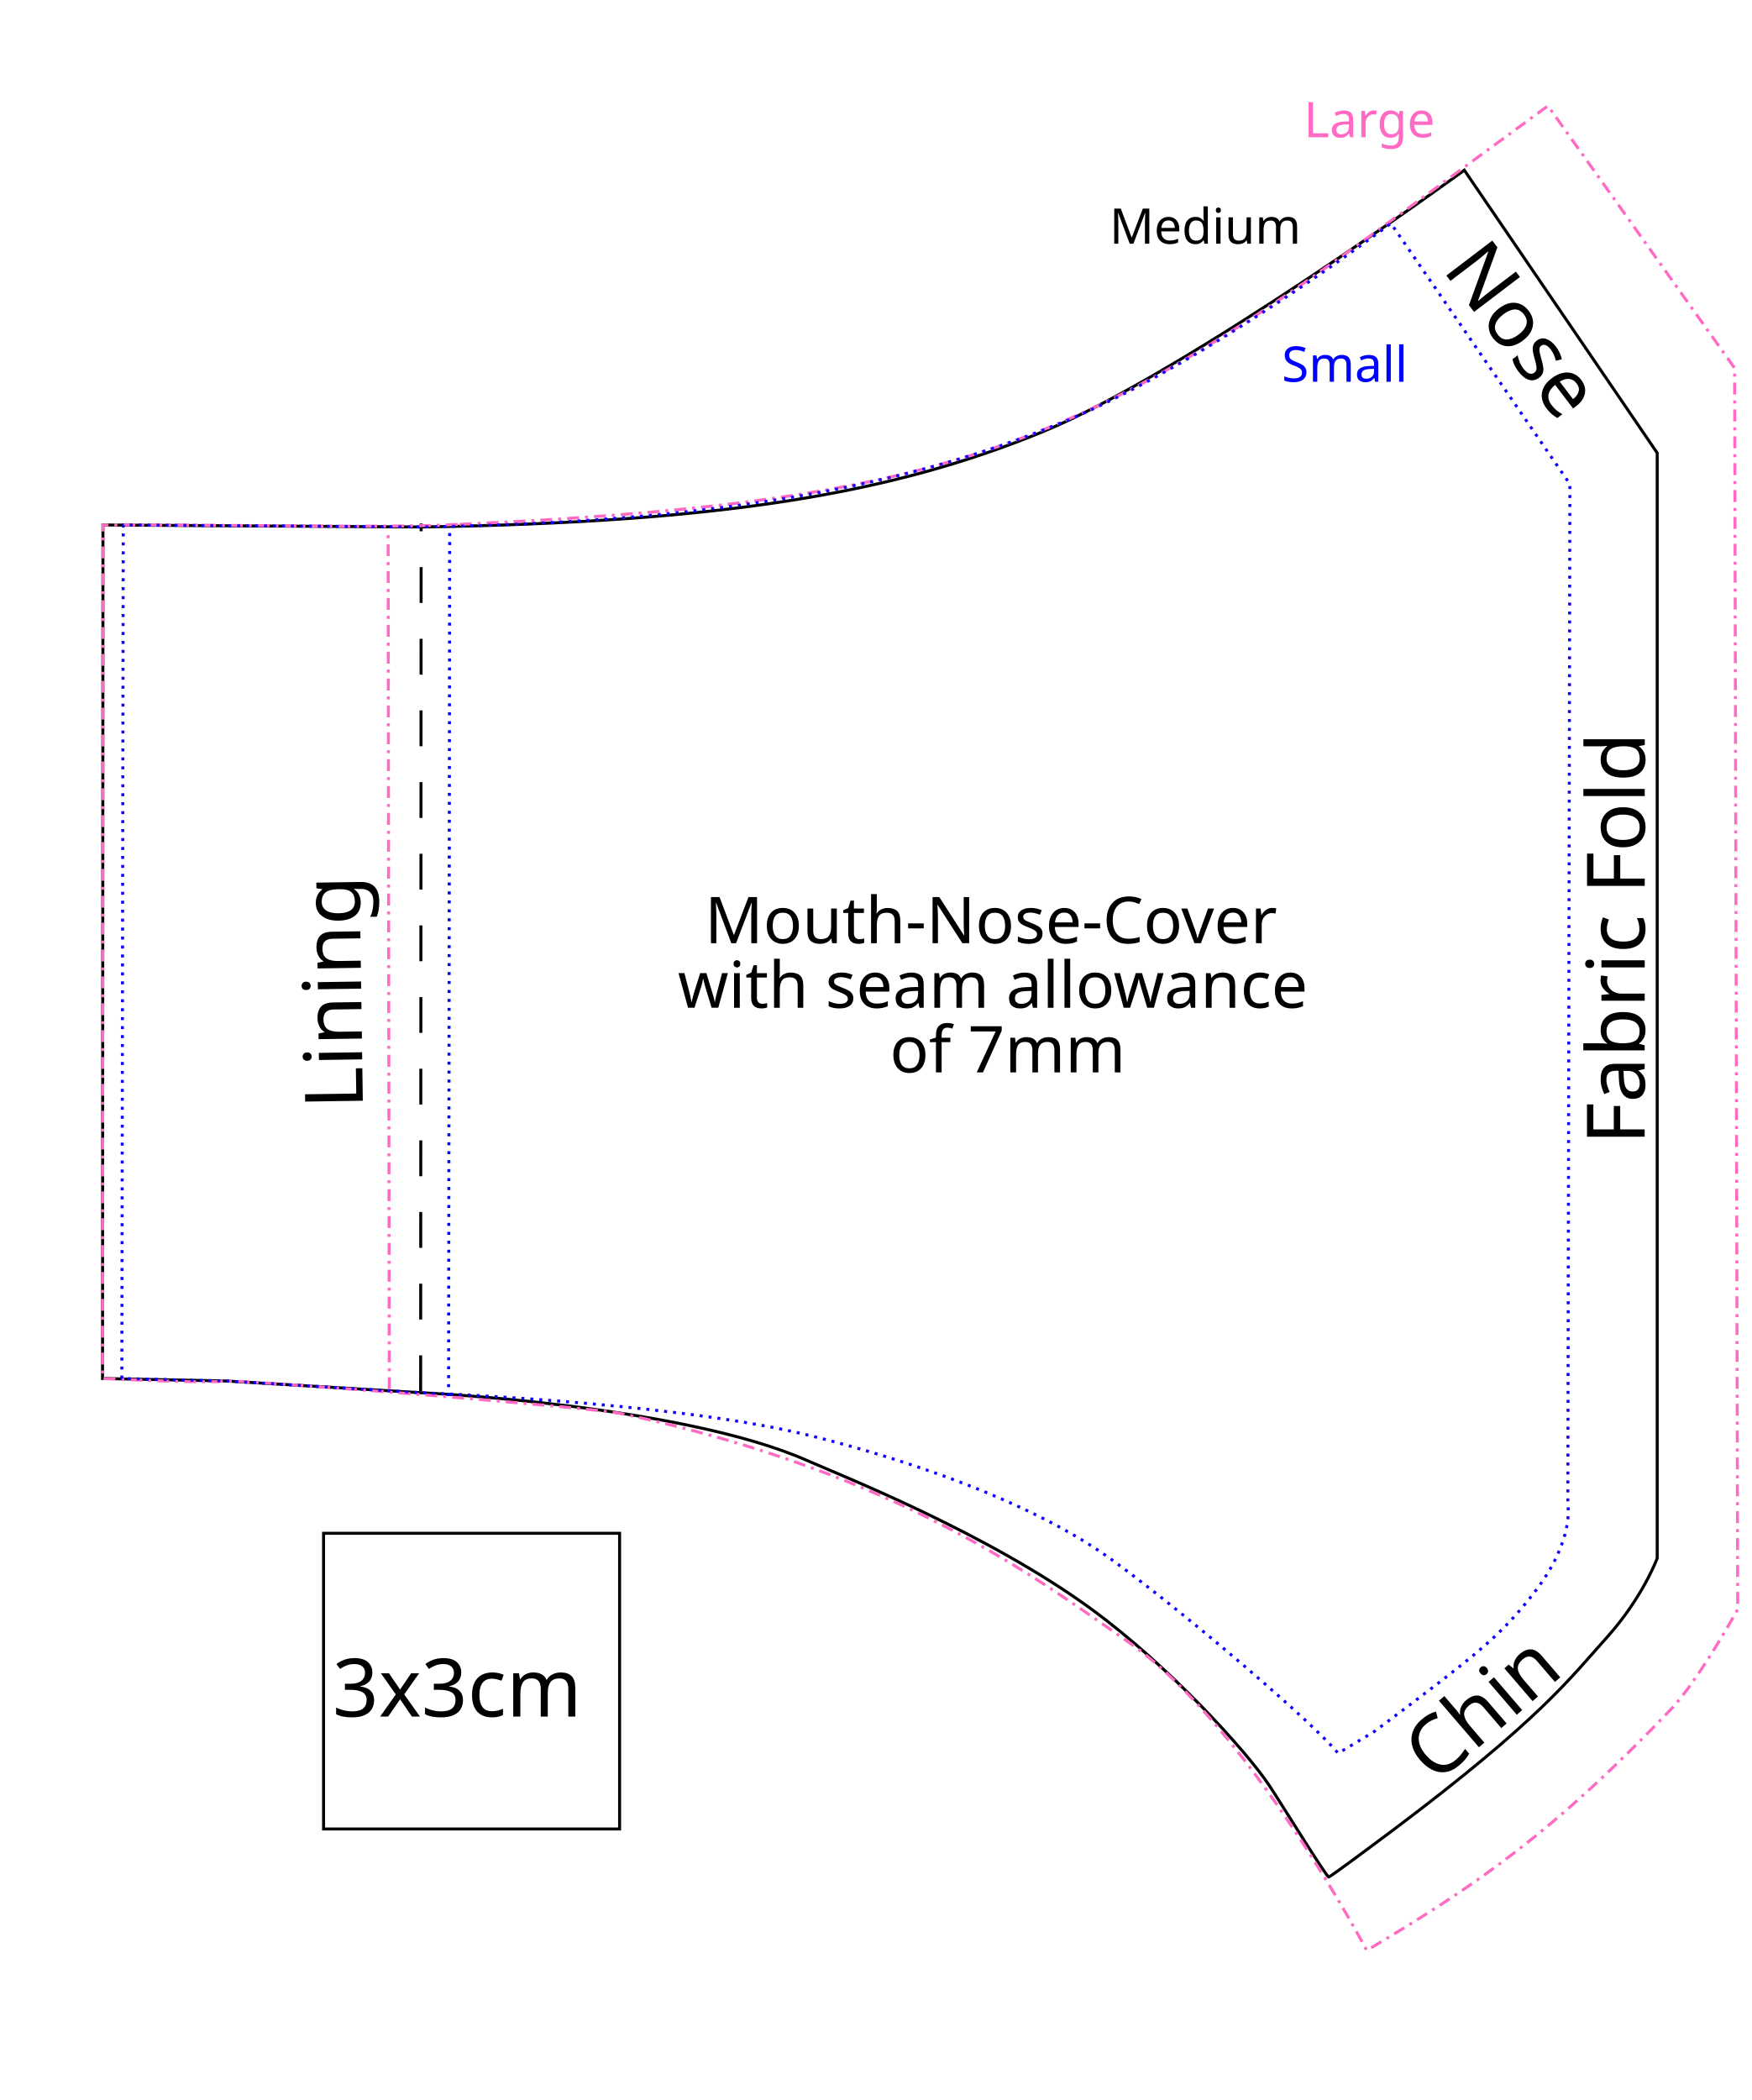
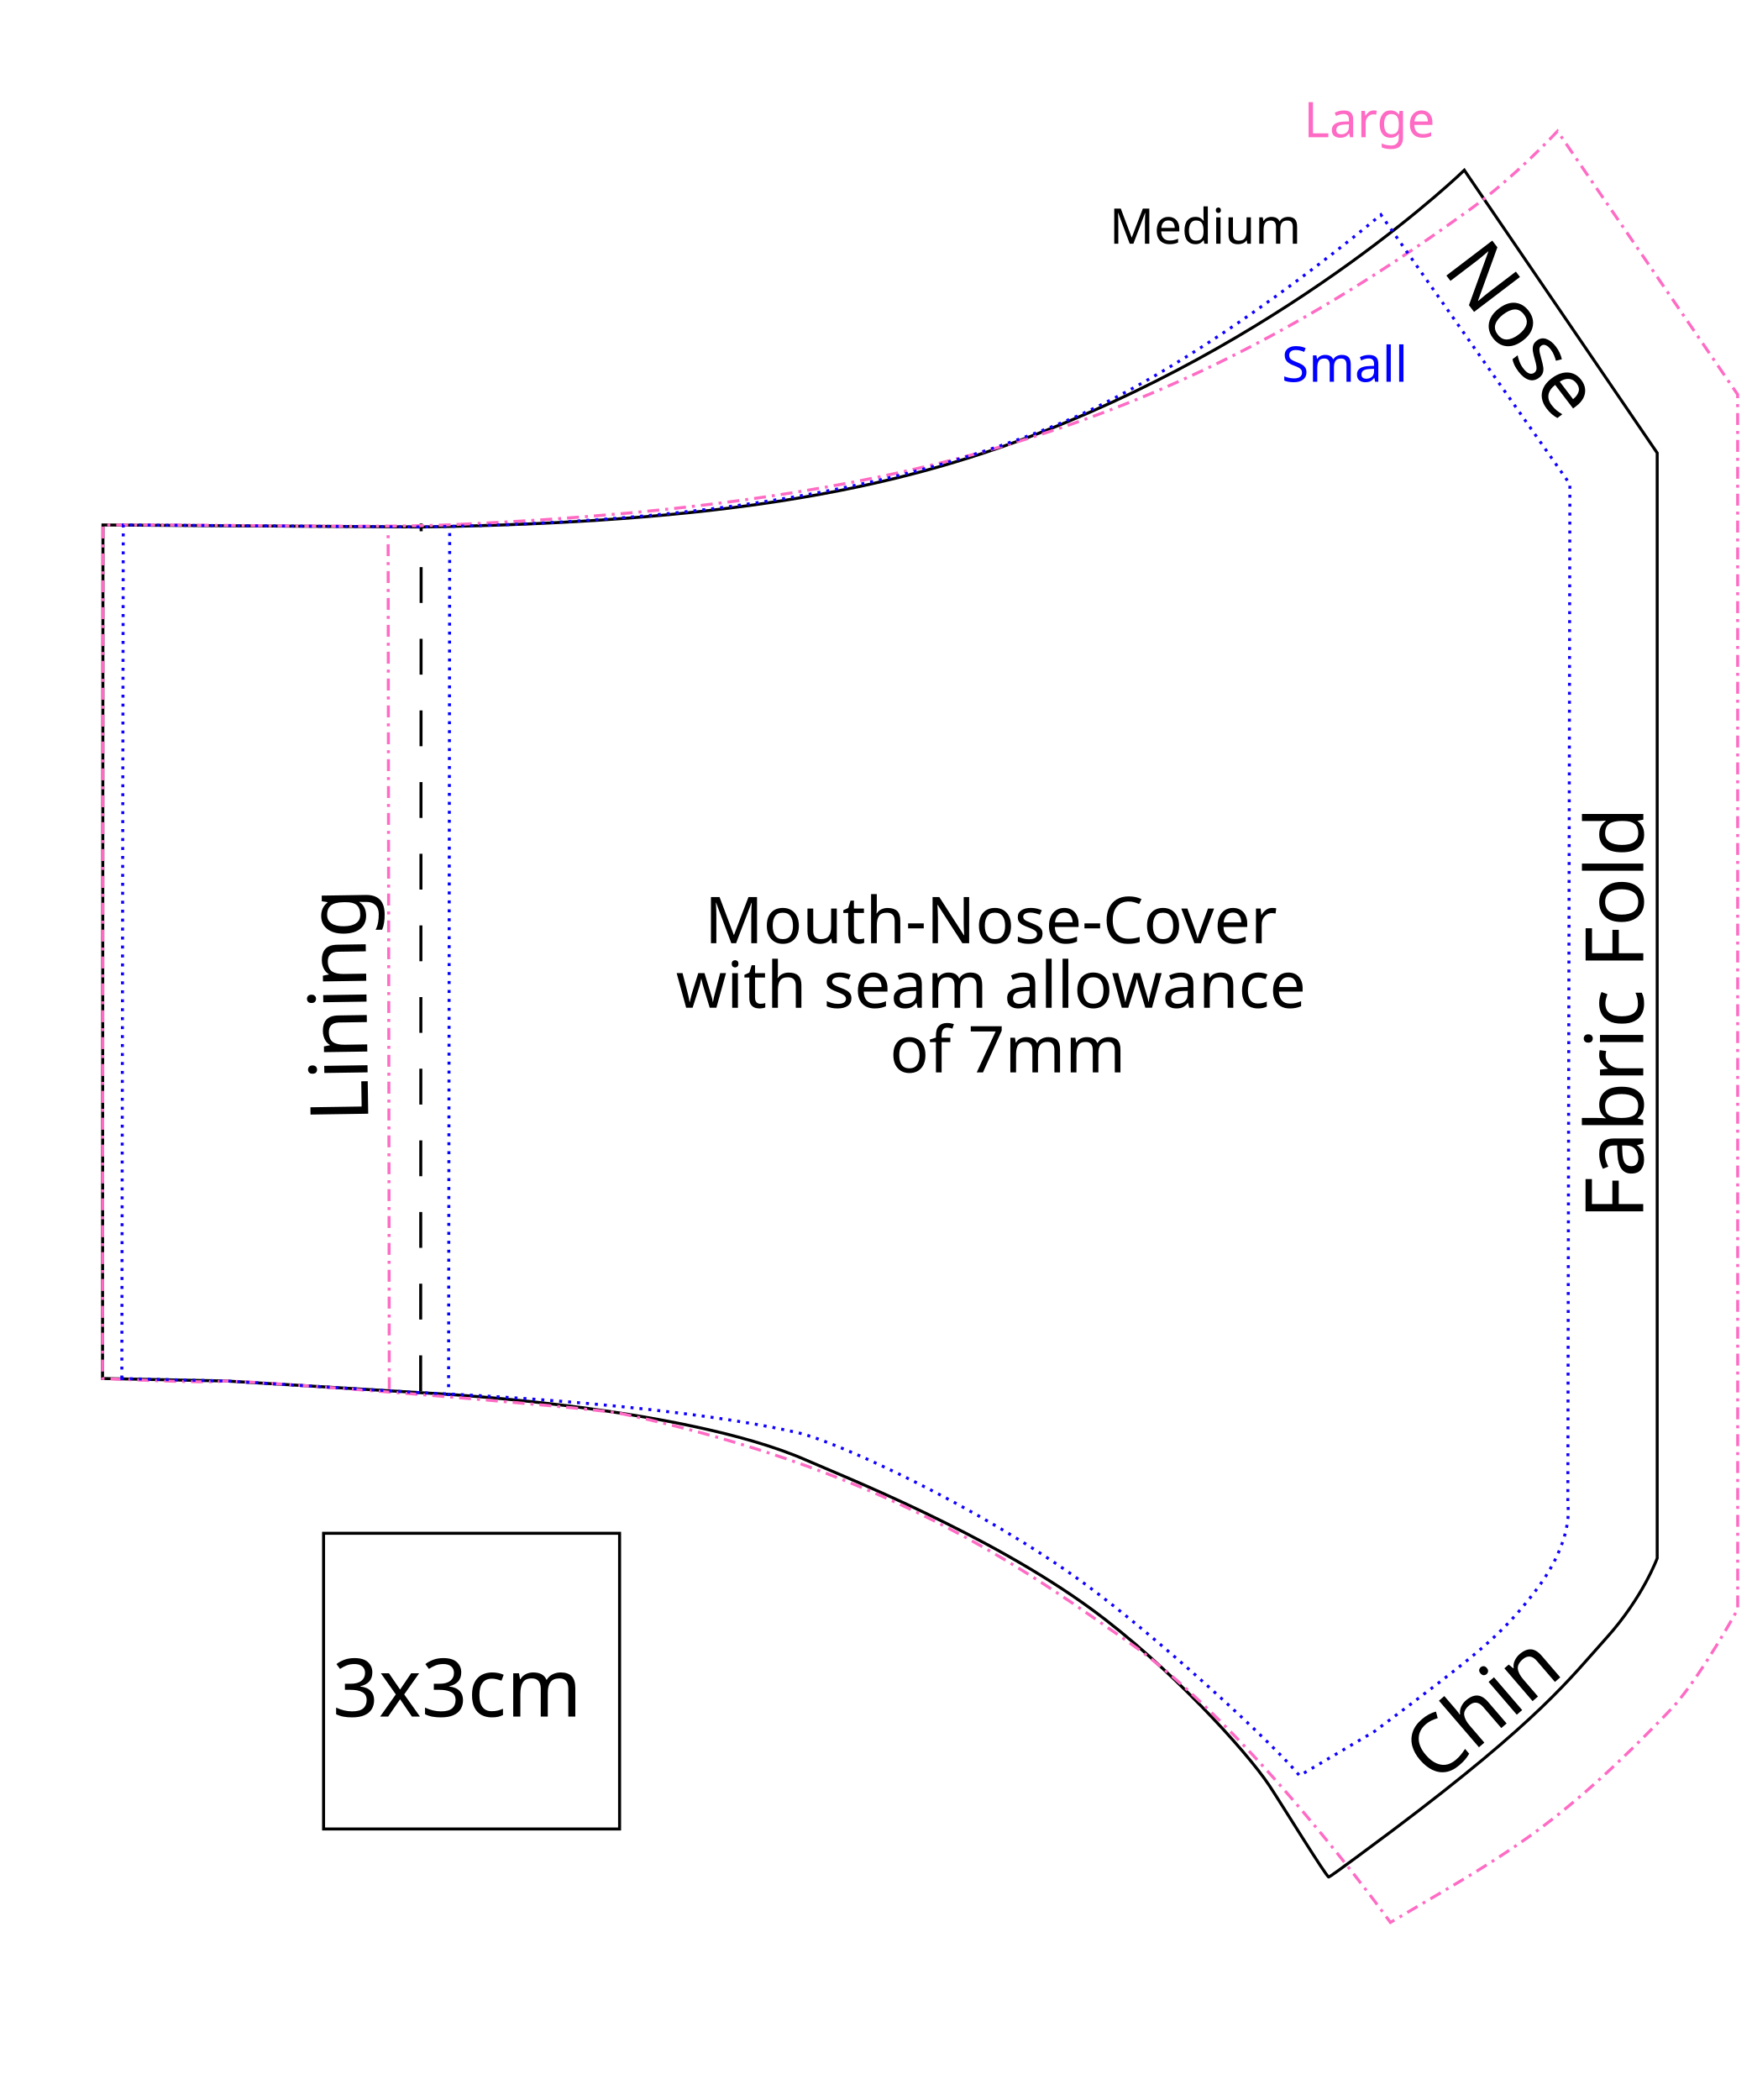
<svg xmlns="http://www.w3.org/2000/svg" version="1.1" id="svg2" width="176mm" height="211mm" viewBox="0 0 665.197 797.481">
  <defs id="defs6" />
  <g id="layer1" transform="translate(0,-325.0395)">
    <rect style="fill:none;stroke:#000000;stroke-width:1.134;stroke-miterlimit:4;stroke-dasharray:none;stroke-opacity:1" id="rect4524" width="112.427" height="112.29" x="122.894" y="907.308" ry="0" />
    <text xml:space="preserve" style="font-style:normal;font-weight:normal;font-size:92px;line-height:1.25;font-family:sans-serif;letter-spacing:0px;word-spacing:0px;fill:#000000;fill-opacity:1;stroke:none;stroke-width:2.3" x="126.29" y="976.906" id="text4528">
      <tspan id="tspan4526" x="126.29" y="976.906" style="font-style:normal;font-variant:normal;font-weight:normal;font-stretch:normal;font-size:30.667px;font-family:sans-serif;-inkscape-font-specification:'sans-serif, Normal';font-variant-ligatures:normal;font-variant-caps:normal;font-variant-numeric:normal;font-feature-settings:normal;text-align:start;writing-mode:lr-tb;text-anchor:start;stroke-width:2.3">3x3cm</tspan>
    </text>
    <text xml:space="preserve" style="font-style:normal;font-weight:normal;font-size:24.533px;line-height:1;font-family:sans-serif;letter-spacing:0px;word-spacing:0px;fill:#000000;fill-opacity:1;stroke:none;stroke-width:2.3" x="398.693" y="683.219" id="text4554">
      <tspan x="398.693" y="683.219" id="tspan4556" style="font-style:normal;font-variant:normal;font-weight:normal;font-stretch:normal;font-size:24.533px;font-family:sans-serif;-inkscape-font-specification:'sans-serif, Normal';font-variant-ligatures:normal;font-variant-caps:normal;font-variant-numeric:normal;font-feature-settings:normal;text-align:center;writing-mode:lr-tb;text-anchor:middle;stroke-width:2.3">Mouth-Nose-Cover</tspan>
-       <tspan x="402.598" y="707.753" id="tspan4560" style="font-style:normal;font-variant:normal;font-weight:normal;font-stretch:normal;font-size:24.533px;font-family:sans-serif;-inkscape-font-specification:'sans-serif, Normal';font-variant-ligatures:normal;font-variant-caps:normal;font-variant-numeric:normal;font-feature-settings:normal;text-align:center;writing-mode:lr-tb;text-anchor:middle;stroke-width:2.3">with seam allowance </tspan>
+       <tspan x="398.693" y="707.753" id="tspan4560" style="font-style:normal;font-variant:normal;font-weight:normal;font-stretch:normal;font-size:24.533px;font-family:sans-serif;-inkscape-font-specification:'sans-serif, Normal';font-variant-ligatures:normal;font-variant-caps:normal;font-variant-numeric:normal;font-feature-settings:normal;text-align:center;writing-mode:lr-tb;text-anchor:middle;stroke-width:2.3">with seam allowance</tspan>
      <tspan x="398.693" y="732.286" id="tspan4562" style="font-style:normal;font-variant:normal;font-weight:normal;font-stretch:normal;font-size:24.533px;font-family:sans-serif;-inkscape-font-specification:'sans-serif, Normal';font-variant-ligatures:normal;font-variant-caps:normal;font-variant-numeric:normal;font-feature-settings:normal;text-align:center;writing-mode:lr-tb;text-anchor:middle;stroke-width:2.3">of 7mm</tspan>
    </text>
-     <text xml:space="preserve" style="font-style:normal;font-weight:normal;font-size:92px;line-height:1.25;font-family:sans-serif;letter-spacing:0px;word-spacing:0px;fill:#000000;fill-opacity:1;stroke:none;stroke-width:2.3" x="-747.956" y="126.87" id="text4532" transform="rotate(-90.84161)">
-       <tspan id="tspan4530" x="-747.956" y="126.87" style="font-style:normal;font-variant:normal;font-weight:normal;font-stretch:normal;font-size:30.667px;font-family:sans-serif;-inkscape-font-specification:'sans-serif, Normal';font-variant-ligatures:normal;font-variant-caps:normal;font-variant-numeric:normal;font-feature-settings:normal;text-align:start;writing-mode:lr-tb;text-anchor:start;stroke-width:2.3">Lining</tspan>
+     <text xml:space="preserve" style="font-style:normal;font-weight:normal;font-size:92px;line-height:1.25;font-family:sans-serif;letter-spacing:0px;word-spacing:0px;fill:#000000;fill-opacity:1;stroke:none;stroke-width:2.3" x="-752.919" y="128.846" id="text4532" transform="rotate(-90.84161)">
+       <tspan id="tspan4530" x="-752.919" y="128.846" style="font-style:normal;font-variant:normal;font-weight:normal;font-stretch:normal;font-size:30.667px;font-family:sans-serif;-inkscape-font-specification:'sans-serif, Normal';font-variant-ligatures:normal;font-variant-caps:normal;font-variant-numeric:normal;font-feature-settings:normal;text-align:start;writing-mode:lr-tb;text-anchor:start;stroke-width:2.3">Lining</tspan>
    </text>
-     <text xml:space="preserve" style="font-style:normal;font-weight:normal;font-size:92px;line-height:1.25;font-family:sans-serif;letter-spacing:0px;word-spacing:0px;fill:#000000;fill-opacity:1;stroke:none;stroke-width:2.3" x="-759.485" y="624.865" id="text4536" transform="rotate(-89.98344)">
-       <tspan id="tspan4534" x="-759.485" y="624.865" style="font-size:30.667px;stroke-width:2.3">Fabric Fold</tspan>
+     <text xml:space="preserve" style="font-style:normal;font-weight:normal;font-size:92px;line-height:1.25;font-family:sans-serif;letter-spacing:0px;word-spacing:0px;fill:#000000;fill-opacity:1;stroke:none;stroke-width:2.3" x="-787.842" y="624.328" id="text4536" transform="rotate(-89.98344)">
+       <tspan id="tspan4534" x="-787.842" y="624.328" style="font-size:30.667px;stroke-width:2.3">Fabric Fold</tspan>
    </text>
    <text xml:space="preserve" style="font-style:normal;font-weight:normal;font-size:92px;line-height:1.25;font-family:sans-serif;letter-spacing:0px;word-spacing:0px;fill:#000000;fill-opacity:1;stroke:none;stroke-width:2.3" x="671.69" y="-176.744" id="text4540" transform="rotate(52.71145)">
      <tspan id="tspan4538" x="671.69" y="-176.744" style="font-style:normal;font-variant:normal;font-weight:normal;font-stretch:normal;font-size:30.667px;font-family:sans-serif;-inkscape-font-specification:'sans-serif, Normal';font-variant-ligatures:normal;font-variant-caps:normal;font-variant-numeric:normal;font-feature-settings:normal;text-align:start;writing-mode:lr-tb;text-anchor:start;stroke-width:2.3">Nose</tspan>
    </text>
    <text xml:space="preserve" style="font-style:normal;font-weight:normal;font-size:92px;line-height:1.25;font-family:sans-serif;letter-spacing:0px;word-spacing:0px;fill:#000000;fill-opacity:1;stroke:none;stroke-width:2.3" x="-240.544" y="1115.805" id="text4540-4" transform="rotate(-40.68795)">
      <tspan id="tspan4538-8" x="-240.544" y="1115.805" style="font-style:normal;font-variant:normal;font-weight:normal;font-stretch:normal;font-size:30.667px;font-family:sans-serif;-inkscape-font-specification:'sans-serif, Normal';font-variant-ligatures:normal;font-variant-caps:normal;font-variant-numeric:normal;font-feature-settings:normal;text-align:start;writing-mode:lr-tb;text-anchor:start;stroke-width:2.3">Chin</tspan>
    </text>
    <g id="g1060" transform="translate(-55.59255,6.13711)">
-       <path id="path856" d="m 94.536,842.396 0.16,-324.134 121.26,0.761 c 113.419,-1.823 178.121,-12.489 235.767,-36.203 54.919,-22.592 160.021,-99.29 160.021,-99.29 l 73.263,107.388 v 419.718 c 0,0 -5.398,14.845 -19.28,30.269 -13.881,15.424 -25.226,31.028 -81.167,73.07 -5.736,4.311 -23.521,17.544 -24.292,17.737 -0.771,0.193 -17.871,-27.622 -22.557,-34.703 -8.676,-13.11 -38.325,-45.651 -67.672,-67.093 C 430.797,901.244 375.947,879.609 361.879,873.426 313.868,852.327 215.354,847.785 215.354,847.785 l -73.648,-4.434 z" style="fill:none;stroke:#000000;stroke-width:1.134;stroke-linecap:butt;stroke-linejoin:miter;stroke-miterlimit:4;stroke-dasharray:none;stroke-opacity:1" />
+       <path id="path856" d="m 94.536,842.396 0.16,-324.134 121.26,0.761 c 113.419,-1.823 177.707,-13.52 235.767,-36.203 96.908,-37.861 160.021,-99.29 160.021,-99.29 l 73.263,107.388 v 419.718 c 0,0 -5.398,14.845 -19.28,30.269 -13.881,15.424 -25.226,31.028 -81.167,73.07 -5.736,4.311 -23.521,17.544 -24.292,17.737 -0.771,0.193 -17.871,-27.622 -22.557,-34.703 -8.676,-13.11 -38.325,-45.651 -67.672,-67.093 C 430.797,901.244 375.947,879.609 361.879,873.426 313.868,852.327 215.354,847.785 215.354,847.785 l -73.648,-4.434 z" style="fill:none;stroke:#000000;stroke-width:1.134;stroke-linecap:butt;stroke-linejoin:miter;stroke-miterlimit:4;stroke-dasharray:none;stroke-opacity:1" />
      <path id="path858" d="m 215.354,847.206 0.193,-329.489" style="fill:none;stroke:#000000;stroke-width:1.134;stroke-linecap:butt;stroke-linejoin:miter;stroke-miterlimit:4;stroke-dasharray:13.606, 13.606;stroke-dashoffset:0;stroke-opacity:1" />
    </g>
    <text xml:space="preserve" style="font-style:normal;font-weight:normal;font-size:24.533px;line-height:1;font-family:sans-serif;letter-spacing:0px;word-spacing:0px;fill:#000000;fill-opacity:1;stroke:none;stroke-width:2.3" x="473.707" y="417.591" id="text4554-1">
      <tspan x="473.707" y="417.591" id="tspan4562-3" style="font-style:normal;font-variant:normal;font-weight:normal;font-stretch:normal;font-size:18.667px;font-family:sans-serif;-inkscape-font-specification:'sans-serif, Normal';font-variant-ligatures:normal;font-variant-caps:normal;font-variant-numeric:normal;font-feature-settings:normal;text-align:center;writing-mode:lr-tb;text-anchor:middle;stroke-width:2.3">Medium</tspan>
    </text>
-     <path style="fill:none;stroke:#ff6bc4;stroke-width:1.134;stroke-linecap:butt;stroke-linejoin:miter;stroke-miterlimit:4;stroke-dasharray:4.535, 2.268, 1.134, 2.268;stroke-dashoffset:0;stroke-opacity:1" d="m 174.624,524.162 c 177.461,-8.054 233.414,-28.247 342.983,-107.525 17.586,-12.724 70.296,-51.397 70.296,-51.397 l 70.911,99.599 1.173,471.312 c 0,0 -13.214,24.198 -24.281,36.884 -45.734,47.929 -74.765,67.807 -116.62,92.686 0,0 -45.208,-85.954 -91.05,-117.503 -32.097,-22.089 -85.54,-63.778 -191.992,-86.347 -11.411,-2.419 -146.52,-13.213 -151.842,-12.326 -5.321,0.887 -45.259,-1.012 -45.259,-1.012 l 0.16,-324.134 c 56.759,-0.148 105.686,1.304 135.521,-0.237 z" id="path3715" />
+     <path style="fill:none;stroke:#ff6bc4;stroke-width:1.134;stroke-linecap:butt;stroke-linejoin:miter;stroke-miterlimit:4;stroke-dasharray:4.535, 2.268, 1.134, 2.268;stroke-dashoffset:0;stroke-opacity:1" d="m 174.624,524.162 c 177.461,-8.054 274.04,-40.244 383.609,-119.522 17.586,-12.724 33.308,-29.792 33.308,-29.792 l 68.429,100.015 0.017,461.286 c 0,0 -13.214,24.198 -24.281,36.884 -45.734,47.929 -65.768,57.173 -107.622,82.053 0,0 -54.205,-75.321 -100.048,-106.869 -32.097,-22.089 -85.54,-63.778 -191.992,-86.347 -11.411,-2.419 -146.52,-13.213 -151.842,-12.326 -5.321,0.887 -45.259,-1.012 -45.259,-1.012 l 0.16,-324.134 c 56.759,-0.148 105.686,1.304 135.521,-0.237 z" id="path3715" />
    <path style="fill:none;stroke:#ff6bc4;stroke-width:1.134;stroke-linecap:butt;stroke-linejoin:miter;stroke-miterlimit:4;stroke-dasharray:4.535, 2.268, 1.134, 2.268;stroke-dashoffset:0;stroke-opacity:1" d="M 147.845,852.594 147.412,526.754" id="path3717" />
    <text xml:space="preserve" style="font-style:normal;font-weight:normal;font-size:24.533px;line-height:1;font-family:sans-serif;letter-spacing:0px;word-spacing:0px;fill:#ff6bc4;fill-opacity:1;stroke:none;stroke-width:2.3" x="536.037" y="377.166" id="text4554-1-9">
      <tspan x="536.037" y="377.166" id="tspan4562-3-0" style="font-style:normal;font-variant:normal;font-weight:normal;font-stretch:normal;font-size:18.667px;font-family:sans-serif;-inkscape-font-specification:'sans-serif, Normal';font-variant-ligatures:normal;font-variant-caps:normal;font-variant-numeric:normal;font-feature-settings:normal;text-align:center;writing-mode:lr-tb;text-anchor:middle;fill:#ff6bc4;fill-opacity:1;stroke-width:2.3">Large</tspan>
    </text>
-     <path style="fill:none;stroke:#1000ff;stroke-width:1.134;stroke-linecap:butt;stroke-linejoin:miter;stroke-miterlimit:4;stroke-dasharray:1.134, 2.268;stroke-dashoffset:0;stroke-opacity:1" d="m 46.27,848.533 0.545,-324.134 113.548,0.761 c 113.419,-1.823 185.447,-15.959 243.093,-39.673 54.919,-22.592 124.827,-75.625 124.827,-75.625 l 67.969,99.01 -0.787,387.719 c 0,0 2.648,13.216 -12.597,33.002 -12.665,16.437 -20.766,22.95 -60.894,52.995 l -13.745,8.278 C 499.168,979.683 451.889,938.987 422.543,917.545 383.302,888.872 318.175,872.606 303.202,869.153 251.919,857.323 159.761,853.922 159.761,853.922 l -73.648,-4.434 z" id="path856-6" />
+     <path style="fill:none;stroke:#1000ff;stroke-width:1.134;stroke-linecap:butt;stroke-linejoin:miter;stroke-miterlimit:4;stroke-dasharray:1.134, 2.268;stroke-dashoffset:0;stroke-opacity:1" d="m 46.27,848.533 0.545,-324.134 113.548,0.761 c 113.419,-1.823 185.447,-15.959 243.093,-39.673 54.919,-22.592 121.01,-78.897 121.01,-78.897 l 71.786,102.281 -0.787,387.719 c 0,0 2.648,13.216 -12.597,33.002 -12.665,16.437 -20.766,22.95 -60.894,52.995 L 493.577,999.348 C 484.515,988.166 440.707,947.47 411.361,926.028 372.12,897.356 318.175,872.606 303.202,869.153 251.919,857.323 159.761,853.922 159.761,853.922 l -73.648,-4.434 z" id="path856-6" />
    <path style="fill:none;stroke:#0000ff;stroke-width:1.134;stroke-linecap:butt;stroke-linejoin:miter;stroke-miterlimit:4;stroke-dasharray:1.134, 2.268;stroke-dashoffset:0;stroke-opacity:1" d="M 170.372,855.205 170.791,525.988" id="path858-4" />
    <text xml:space="preserve" style="font-style:normal;font-weight:normal;font-size:24.533px;line-height:1;font-family:sans-serif;letter-spacing:0px;word-spacing:0px;fill:#0000ff;fill-opacity:1;stroke:none;stroke-width:2.3" x="526.672" y="470.001" id="text4554-1-95">
      <tspan x="526.672" y="470.001" id="tspan4562-3-04" style="font-style:normal;font-variant:normal;font-weight:normal;font-stretch:normal;font-size:18.667px;font-family:sans-serif;-inkscape-font-specification:'sans-serif, Normal';font-variant-ligatures:normal;font-variant-caps:normal;font-variant-numeric:normal;font-feature-settings:normal;text-align:center;writing-mode:lr-tb;text-anchor:middle;fill:#0000ff;fill-opacity:1;stroke-width:2.3">Small</tspan>
    </text>
    <flowRoot xml:space="preserve" id="flowRoot968" style="font-style:normal;font-weight:normal;font-size:10.667px;line-height:1;font-family:sans-serif;letter-spacing:0px;word-spacing:0px;fill:#000000;fill-opacity:1;stroke:none">
      <flowRegion id="flowRegion970">
        <rect id="rect972" width="706.407" height="726.458" x="720.288" y="-84.757" />
      </flowRegion>
      <flowPara id="flowPara974" />
    </flowRoot>
  </g>
</svg>
